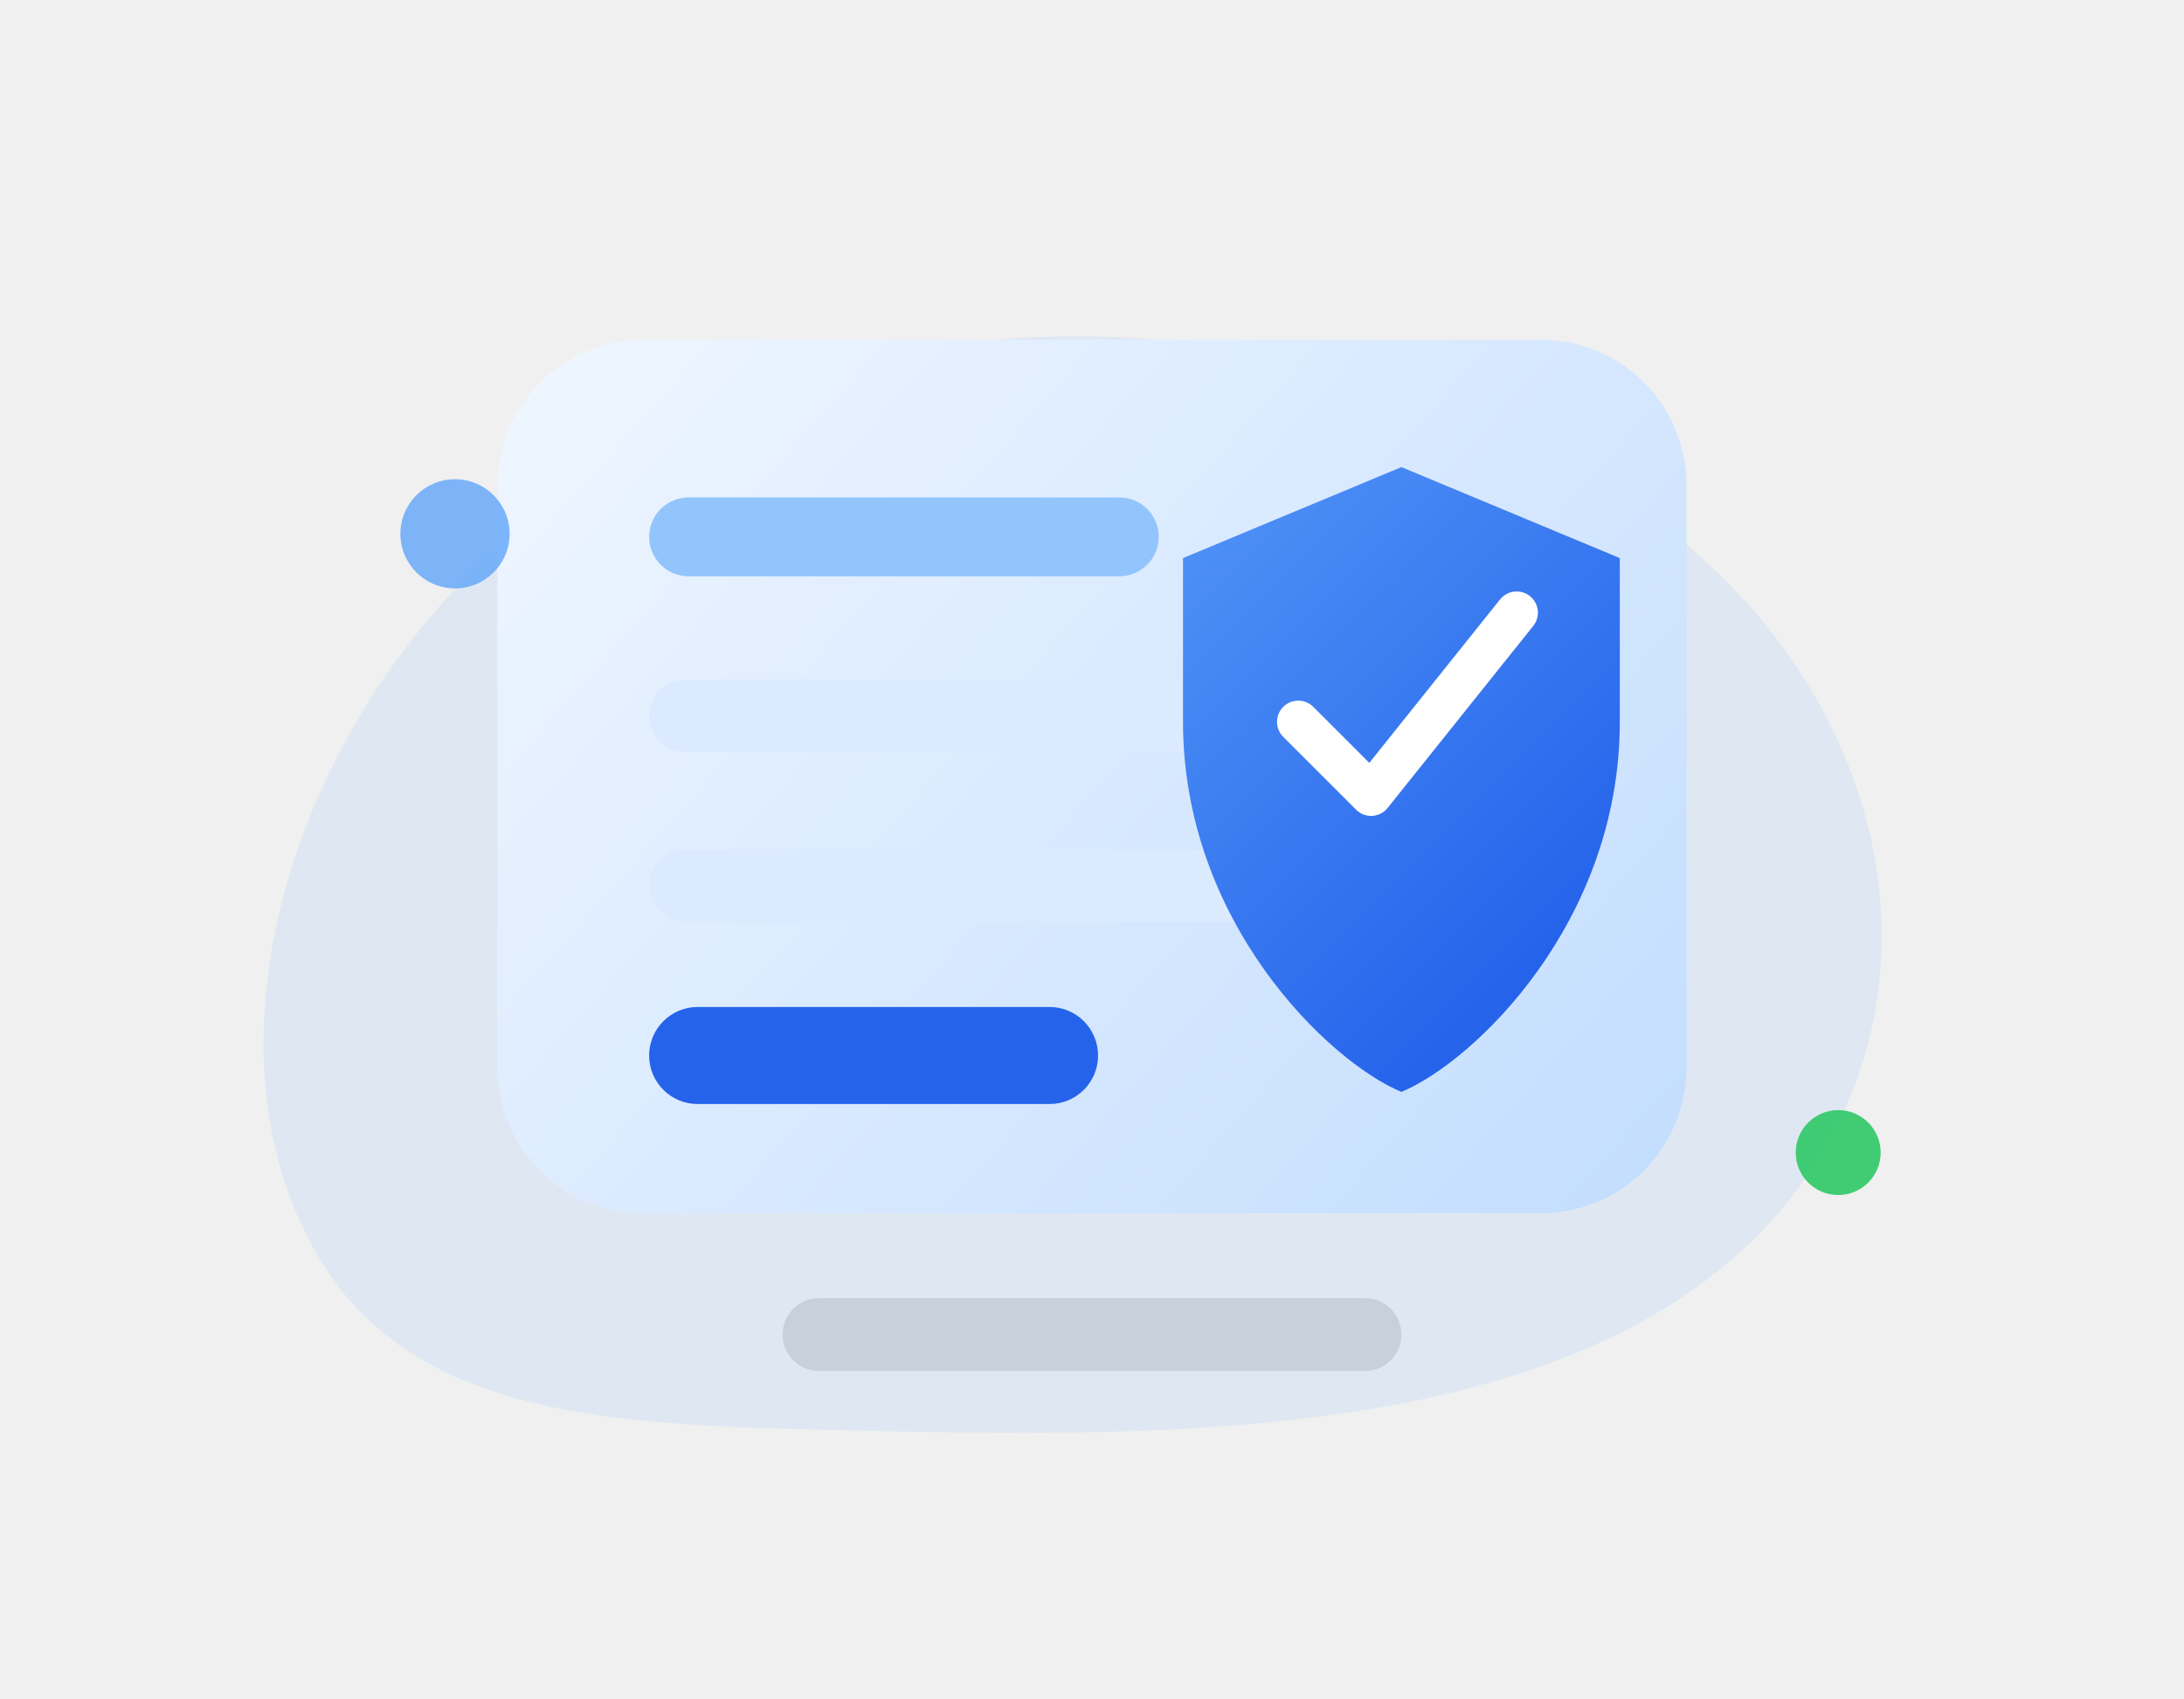
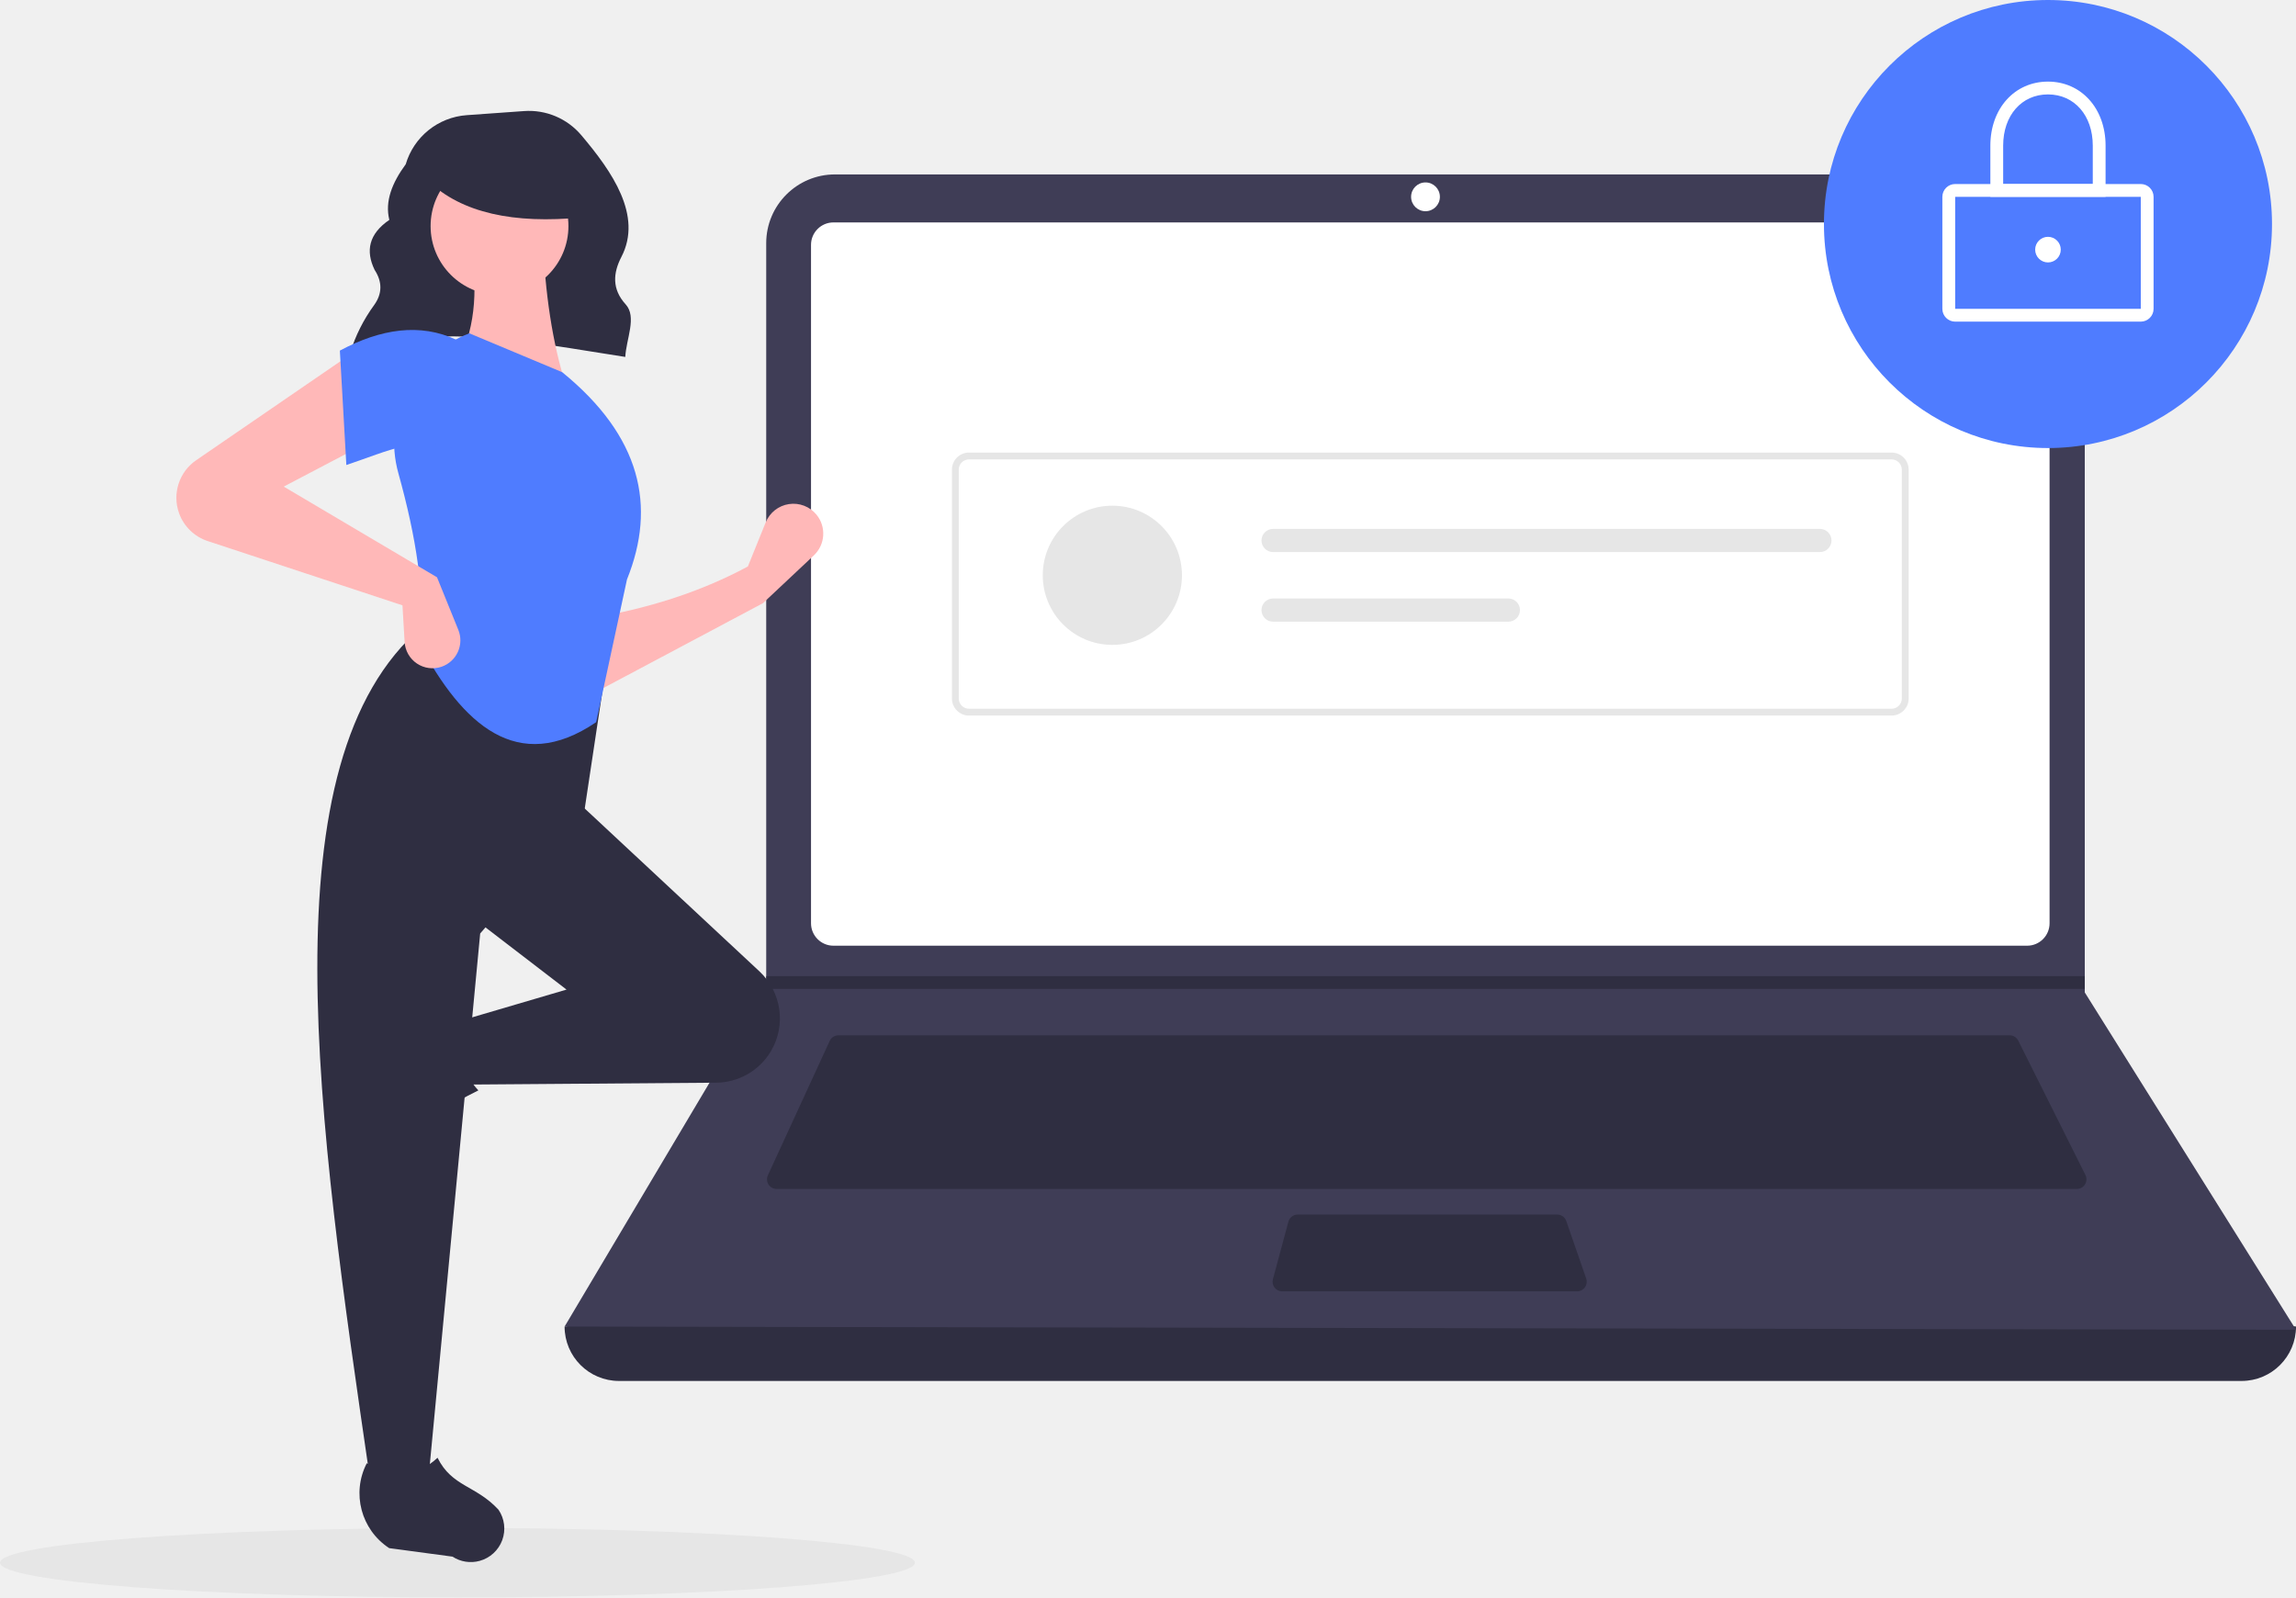
- <svg xmlns="http://www.w3.org/2000/svg" viewBox="0 0 360 280" role="img" aria-label="Secure login">
-   <defs>
-     <linearGradient id="a" x1="88" x2="280" y1="54" y2="224" gradientUnits="userSpaceOnUse">
-       <stop stop-color="#eff6ff" />
-       <stop offset="1" stop-color="#bfdbfe" />
-     </linearGradient>
-     <linearGradient id="b" x1="141" x2="234" y1="85" y2="178" gradientUnits="userSpaceOnUse">
-       <stop stop-color="#60a5fa" />
-       <stop offset="1" stop-color="#2563eb" />
-     </linearGradient>
-   </defs>
-   <path fill="#93c5fd" fill-opacity=".18" d="M55 211c-25-35-8-96 37-129 52-38 127-33 177 1 43 29 54 81 25 116-31 37-94 38-145 37-40-1-76 0-94-25Z" />
-   <rect x="82" y="56" width="196" height="144" rx="24" fill="url(#a)" />
-   <rect x="107" y="82" width="84" height="13" rx="6.5" fill="#93c5fd" />
-   <rect x="107" y="112" width="134" height="12" rx="6" fill="#dbeafe" />
-   <rect x="107" y="140" width="104" height="12" rx="6" fill="#dbeafe" />
-   <rect x="107" y="166" width="74" height="16" rx="8" fill="#2563eb" />
-   <path fill="url(#b)" d="M231 77 267 92v27c0 33-24 56-36 61-12-5-36-28-36-61V92l36-15Z" />
-   <path fill="none" stroke="#fff" stroke-linecap="round" stroke-linejoin="round" stroke-width="7" d="m214 119 12 12 24-30" />
-   <circle cx="75" cy="88" r="9" fill="#60a5fa" opacity=".8" />
-   <circle cx="303" cy="190" r="7" fill="#22c55e" opacity=".85" />
-   <rect x="129" y="214" width="102" height="12" rx="6" fill="#0f172a" opacity=".12" />
+ <svg xmlns="http://www.w3.org/2000/svg" id="a5c16198-98a1-478b-8909-43624583dcf2" data-name="Layer 1" width="793" height="551.732" viewBox="0 0 793 551.732">
+   <ellipse cx="158" cy="539.732" rx="158" ry="12" fill="#e6e6e6" />
+   <path d="M324.272,296.554c27.497-11.695,61.744-4.285,95.191.858.311-6.228,4.084-13.808.132-18.153-4.801-5.279-4.359-10.825-1.47-16.404,7.388-14.265-3.197-29.444-13.884-42.065a23.669,23.669,0,0,0-19.755-8.292l-19.797,1.414A23.709,23.709,0,0,0,343.635,230.859v0c-4.727,6.429-7.257,12.841-5.664,19.219-7.081,4.839-8.27,10.68-5.089,17.264,2.698,4.146,2.669,8.182-.123,12.106a55.891,55.891,0,0,0-8.31,16.506Z" transform="translate(-203.5 -174.1342)" fill="#2f2e41" />
+   <path d="M977.709,651.097H417.291A18.791,18.791,0,0,1,398.5,632.306h0q304.727-35.415,598,0h0A18.791,18.791,0,0,1,977.709,651.097Z" transform="translate(-203.5 -174.1342)" fill="#2f2e41" />
+   <path d="M996.5,633.412l-598-1.105,69.306-116.616.332-.553V258.131a23.752,23.752,0,0,1,23.754-23.754H899.792a23.752,23.752,0,0,1,23.754,23.754V516.906Z" transform="translate(-203.5 -174.1342)" fill="#3f3d56" />
+   <path d="M491.35,250.957a7.746,7.746,0,0,0-7.738,7.738V493.031a7.747,7.747,0,0,0,7.738,7.738H903.65a7.747,7.747,0,0,0,7.738-7.738V258.694a7.747,7.747,0,0,0-7.738-7.738Z" transform="translate(-203.5 -174.1342)" fill="#fff" />
+   <path d="M493.078,531.718a3.325,3.325,0,0,0-3.013,1.93l-21.355,46.425a3.316,3.316,0,0,0,3.012,4.702H920.814a3.316,3.316,0,0,0,2.965-4.799L900.567,533.551a3.299,3.299,0,0,0-2.965-1.833Z" transform="translate(-203.5 -174.1342)" fill="#2f2e41" />
+   <circle cx="492.342" cy="67.98" r="4.974" fill="#fff" />
+   <path d="M651.7,593.619a3.321,3.321,0,0,0-3.202,2.454l-5.357,19.896a3.316,3.316,0,0,0,3.202,4.179h101.874a3.315,3.315,0,0,0,3.133-4.401l-6.887-19.896a3.318,3.318,0,0,0-3.134-2.231Z" transform="translate(-203.5 -174.1342)" fill="#2f2e41" />
+   <polygon points="720.046 337.135 720.046 341.556 264.306 341.556 264.649 341.004 264.649 337.135 720.046 337.135" fill="#2f2e41" />
+   <circle cx="707.335" cy="77.375" r="77.375" fill="#4f7cff" />
+   <path d="M942.89,285.223H878.779a4.426,4.426,0,0,1-4.421-4.421V242.114a4.426,4.426,0,0,1,4.421-4.421H942.89a4.426,4.426,0,0,1,4.421,4.421v38.688A4.426,4.426,0,0,1,942.89,285.223Zm-64.111-43.109v38.688h64.114L942.89,242.114Z" transform="translate(-203.5 -174.1342)" fill="#fff" />
+   <path d="M930.731,242.114h-39.793V224.428c0-12.81,8.368-22.107,19.896-22.107s19.896,9.297,19.896,22.107Zm-35.372-4.421h30.95V224.428c0-10.413-6.363-17.686-15.475-17.686s-15.475,7.273-15.475,17.686Z" transform="translate(-203.5 -174.1342)" fill="#fff" />
+   <circle cx="707.335" cy="86.218" r="4.421" fill="#fff" />
+   <path d="M856.82,421.284H538.18a5.908,5.908,0,0,1-5.901-5.901V336.342a5.908,5.908,0,0,1,5.901-5.901H856.82a5.908,5.908,0,0,1,5.901,5.901V415.383A5.908,5.908,0,0,1,856.82,421.284Zm-318.64-88.482a3.544,3.544,0,0,0-3.54,3.54V415.383a3.544,3.544,0,0,0,3.54,3.54H856.82a3.544,3.544,0,0,0,3.54-3.54V336.342a3.544,3.544,0,0,0-3.54-3.54Z" transform="translate(-203.5 -174.1342)" fill="#e6e6e6" />
+   <circle cx="384.19" cy="198.695" r="24.036" fill="#e6e6e6" />
+   <path d="M643.203,356.805a4.006,4.006,0,1,0,0,8.012H832.061a4.006,4.006,0,0,0,0-8.012Z" transform="translate(-203.5 -174.1342)" fill="#e6e6e6" />
+   <path d="M643.203,380.842a4.006,4.006,0,1,0,0,8.012H724.469a4.006,4.006,0,1,0,0-8.012Z" transform="translate(-203.5 -174.1342)" fill="#e6e6e6" />
+   <path d="M467.022,382.462,408.119,413.778l-.746-26.096c19.226-3.209,37.517-8.797,54.429-17.895l6.16-15.22a10.318,10.318,0,0,1,17.536-2.678l0,0a10.318,10.318,0,0,1-.908,14.069Z" transform="translate(-203.5 -174.1342)" fill="#ffb8b8" />
+   <path d="M323.098,563.267v0a11.574,11.574,0,0,1,1.469-9.363l12.939-19.858a22.612,22.612,0,0,1,29.335-7.739h0c-5.438,9.256-4.68,17.377,1.878,24.434a117.631,117.631,0,0,0-27.936,19.045A11.574,11.574,0,0,1,323.098,563.267Z" transform="translate(-203.5 -174.1342)" fill="#2f2e41" />
+   <path d="M469.705,537.303l0,0a22.203,22.203,0,0,1-18.871,10.779l-85.96.651-3.728-21.623,38.026-11.184-32.061-24.605L402.154,450.313l63.65,59.324A22.203,22.203,0,0,1,469.705,537.303Z" transform="translate(-203.5 -174.1342)" fill="#2f2e41" />
+   <path d="M351.453,685.179H331.321c-18.075-123.898-36.474-248.142,17.895-294.515l64.122,10.439L405.136,455.532l-35.789,41.008Z" transform="translate(-203.5 -174.1342)" fill="#2f2e41" />
+   <path d="M369.149,713.246h0a11.574,11.574,0,0,1-9.363-1.469l-21.859-2.938a22.612,22.612,0,0,1-7.741-29.335v0c9.257,5.437,17.377,4.679,24.434-1.879,4.986,10.067,13.201,9.453,21.047,17.935A11.574,11.574,0,0,1,369.149,713.246Z" transform="translate(-203.5 -174.1342)" fill="#2f2e41" />
+   <path d="M399.172,307.902l-37.28-8.947c6.192-12.674,6.702-26.776,3.728-41.754l25.351-.746C391.764,275.08,394.167,292.481,399.172,307.902Z" transform="translate(-203.5 -174.1342)" fill="#ffb8b8" />
+   <path d="M409.418,423.552c-27.139,18.493-46.314.633-60.947-26.923,2.033-16.862-1.259-37.041-7.357-58.966a40.138,40.138,0,0,1,24.506-48.401h0l32.061,13.421c27.224,22.19,32.582,46.227,22.368,71.578Z" transform="translate(-203.5 -174.1342)" fill="#4f7cff" />
+   <path d="M331.321,326.542,301.497,342.2l52.938,31.316,7.366,18.17a9.637,9.637,0,0,1-5.789,12.731h0a9.637,9.637,0,0,1-12.762-8.544l-.745-12.663-67.284-22.204a15.733,15.733,0,0,1-9.873-9.611v0a15.733,15.733,0,0,1,5.903-18.303l54.105-37.118Z" transform="translate(-203.5 -174.1342)" fill="#ffb8b8" />
+   <path d="M361.146,329.524c-12.439-5.451-23.749.47-38.026,5.219l-2.237-39.517c14.176-7.556,27.692-9.593,40.263-3.728Z" transform="translate(-203.5 -174.1342)" fill="#4f7cff" />
+   <circle cx="172.525" cy="78.093" r="23.802" fill="#ffb8b8" />
+   <path d="M404.5,249.224c-23.566,2.308-41.523-1.546-53-12.52v-8.838h51Z" transform="translate(-203.5 -174.1342)" fill="#2f2e41" />
</svg>
